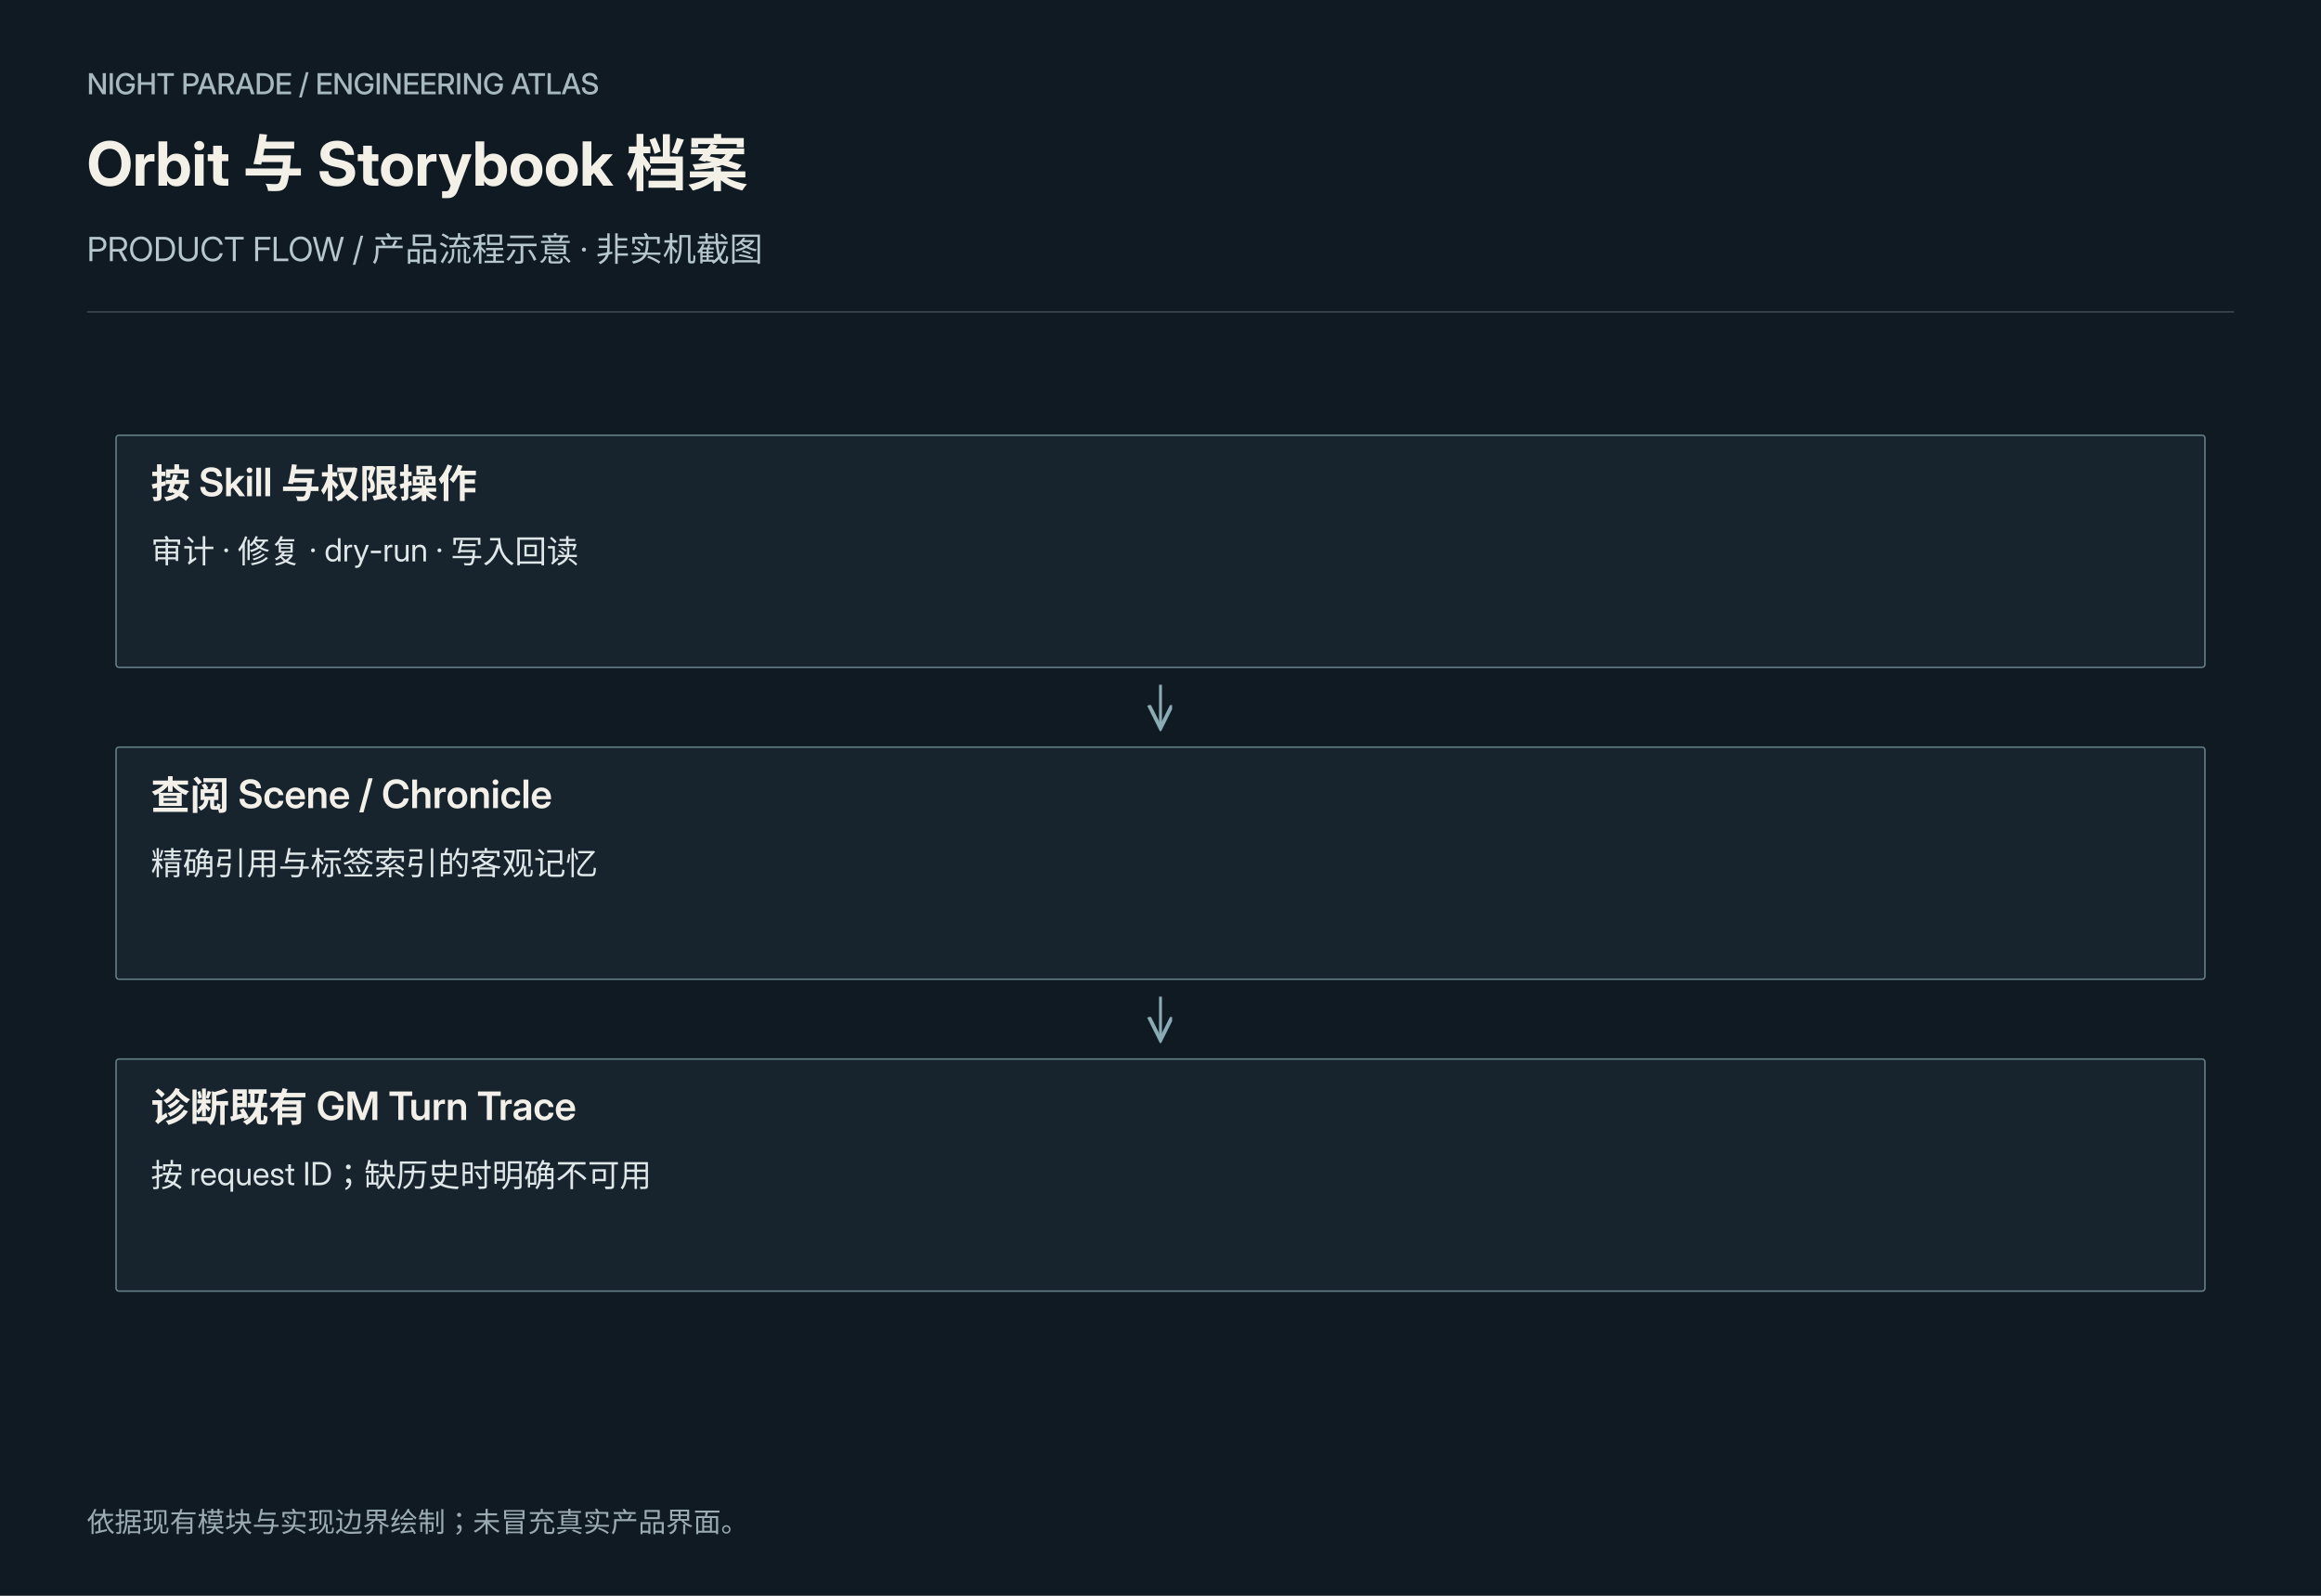
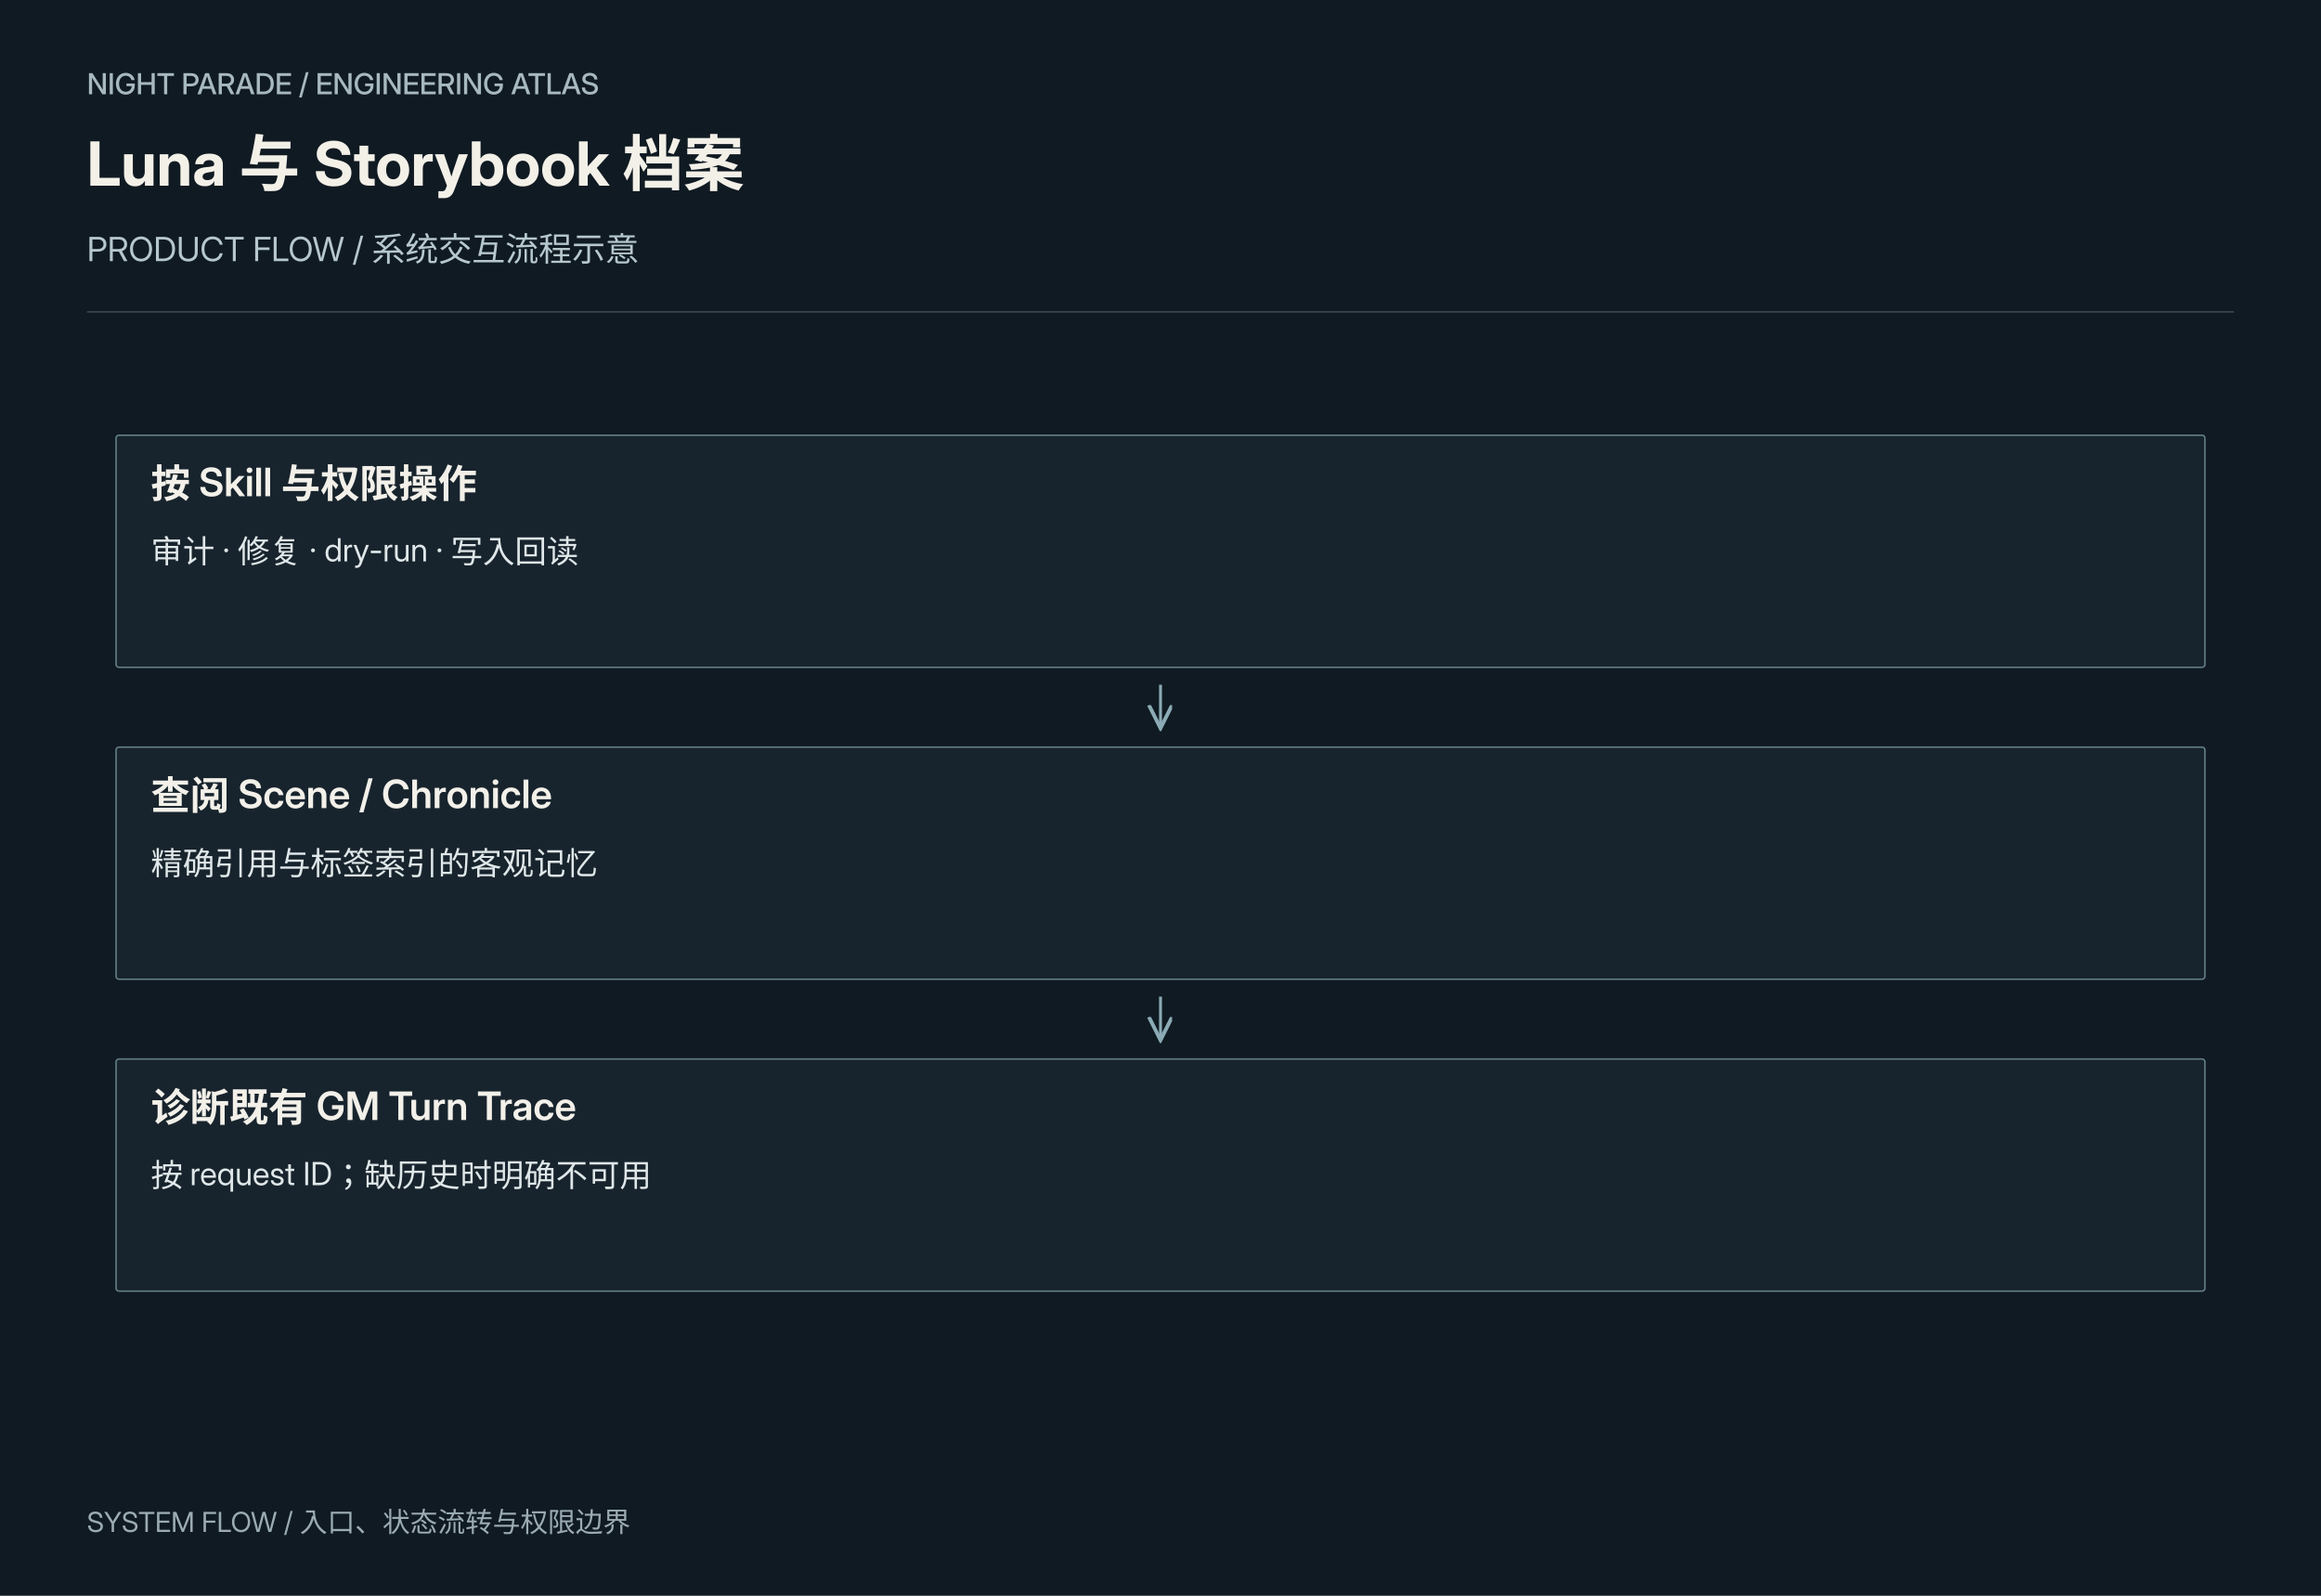
<svg xmlns="http://www.w3.org/2000/svg" width="1600" height="1100" viewBox="0 0 1600 1100" role="img" aria-labelledby="title desc">
  <defs>
    <marker id="arrow" markerWidth="9" markerHeight="9" refX="8" refY="4" orient="auto">
      <path d="M0 0L8 4L0 8" fill="none" stroke="#8babb5" stroke-width="1.3" />
    </marker>
  </defs>
  <rect width="100%" height="100%" fill="#101a22" />
  <text x="60" y="65.0" fill="#a7b9bf" font-size="20" font-weight="500" font-family="Inter Display,Inter,Arial,PingFang SC,sans-serif">NIGHT PARADE / ENGINEERING ATLAS</text>
-   <text x="60" y="128.0" fill="#f3f0e8" font-size="42" font-weight="700" font-family="Inter Display,Inter,Arial,PingFang SC,sans-serif">Orbit 与 Storybook 档案</text>
-   <text x="60" y="180.0" fill="#b6c8cd" font-size="23" font-weight="400" font-family="Inter Display,Inter,Arial,PingFang SC,sans-serif">PRODUCT FLOW / 产品流程示意 · 非实机截图</text>
+   <text x="60" y="128.0" fill="#f3f0e8" font-size="42" font-weight="700" font-family="Inter Display,Inter,Arial,PingFang SC,sans-serif">Luna 与 Storybook 档案</text>
+   <text x="60" y="180.0" fill="#b6c8cd" font-size="23" font-weight="400" font-family="Inter Display,Inter,Arial,PingFang SC,sans-serif">PRODUCT FLOW / 系统交互流程示意</text>
  <path d="M60 215H1540" stroke="#566773" stroke-opacity=".6" />
  <rect x="80" y="300" width="1440" height="160" rx="2" fill="#18242d" stroke="#8babb5" stroke-opacity=".7" />
  <text x="104" y="343.0" fill="#f2f0e9" font-size="27" font-weight="600" font-family="Inter Display,Inter,Arial,PingFang SC,sans-serif">按 Skill 与权限操作</text>
  <text x="104" y="388.0" fill="#dfe7e9" font-size="22" font-weight="400" font-family="Inter Display,Inter,Arial,PingFang SC,sans-serif">审计 · 修复 · dry-run · 写入回读</text>
  <path d="M800 472L800 502" stroke="#8babb5" stroke-width="2" fill="none" marker-end="url(#arrow)" />
  <rect x="80" y="515" width="1440" height="160" rx="2" fill="#18242d" stroke="#8babb5" stroke-opacity=".7" />
  <text x="104" y="558.0" fill="#f2f0e9" font-size="27" font-weight="600" font-family="Inter Display,Inter,Arial,PingFang SC,sans-serif">查阅 Scene / Chronicle</text>
  <text x="104" y="603.0" fill="#dfe7e9" font-size="22" font-weight="400" font-family="Inter Display,Inter,Arial,PingFang SC,sans-serif">精确引用与标签索引的客观记忆</text>
  <path d="M800 687L800 717" stroke="#8babb5" stroke-width="2" fill="none" marker-end="url(#arrow)" />
  <rect x="80" y="730" width="1440" height="160" rx="2" fill="#18242d" stroke="#8babb5" stroke-opacity=".7" />
  <text x="104" y="773.0" fill="#f2f0e9" font-size="27" font-weight="600" font-family="Inter Display,Inter,Arial,PingFang SC,sans-serif">诊断既有 GM Turn Trace</text>
  <text x="104" y="818.0" fill="#dfe7e9" font-size="22" font-weight="400" font-family="Inter Display,Inter,Arial,PingFang SC,sans-serif">按 request ID；缺历史时明确不可用</text>
-   <text x="60" y="1056.0" fill="#9babb4" font-size="19" font-weight="400" font-family="Inter Display,Inter,Arial,PingFang SC,sans-serif">依据现有模块与实现边界绘制；未冒充真实产品界面。</text>
+   <text x="60" y="1056.0" fill="#9babb4" font-size="19" font-weight="400" font-family="Inter Display,Inter,Arial,PingFang SC,sans-serif">SYSTEM FLOW / 入口、状态流转与权限边界</text>
</svg>
